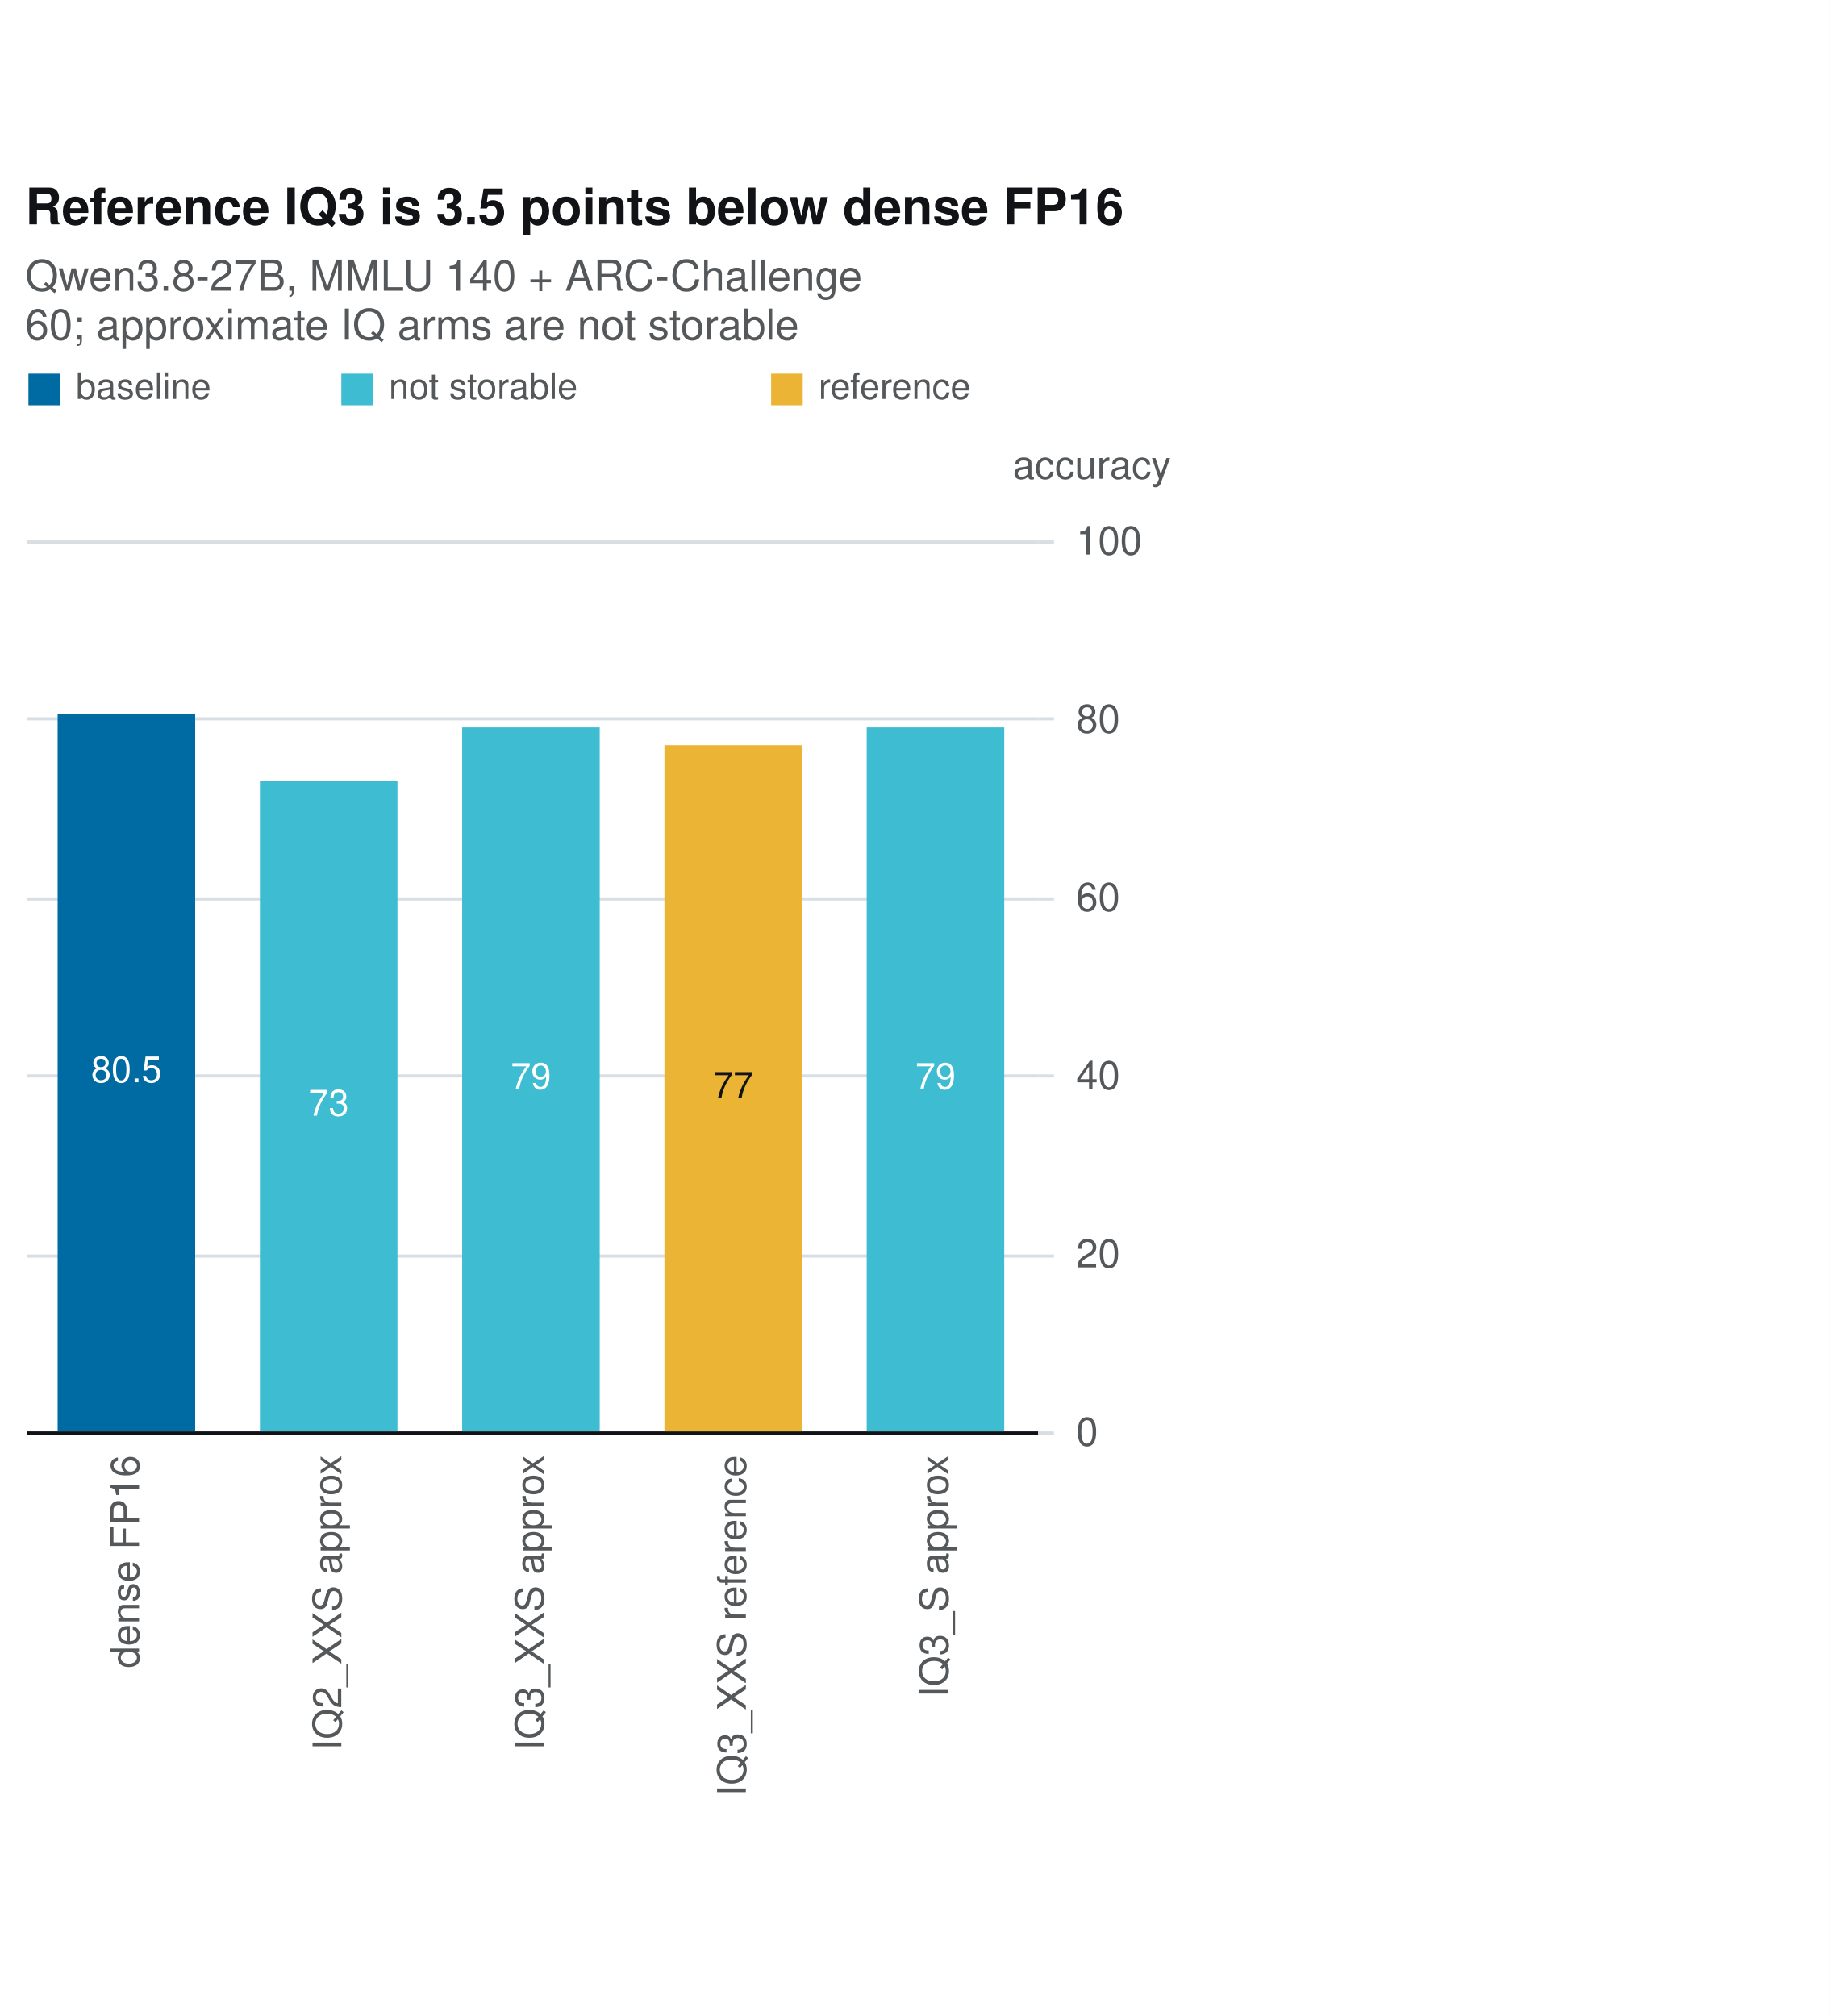
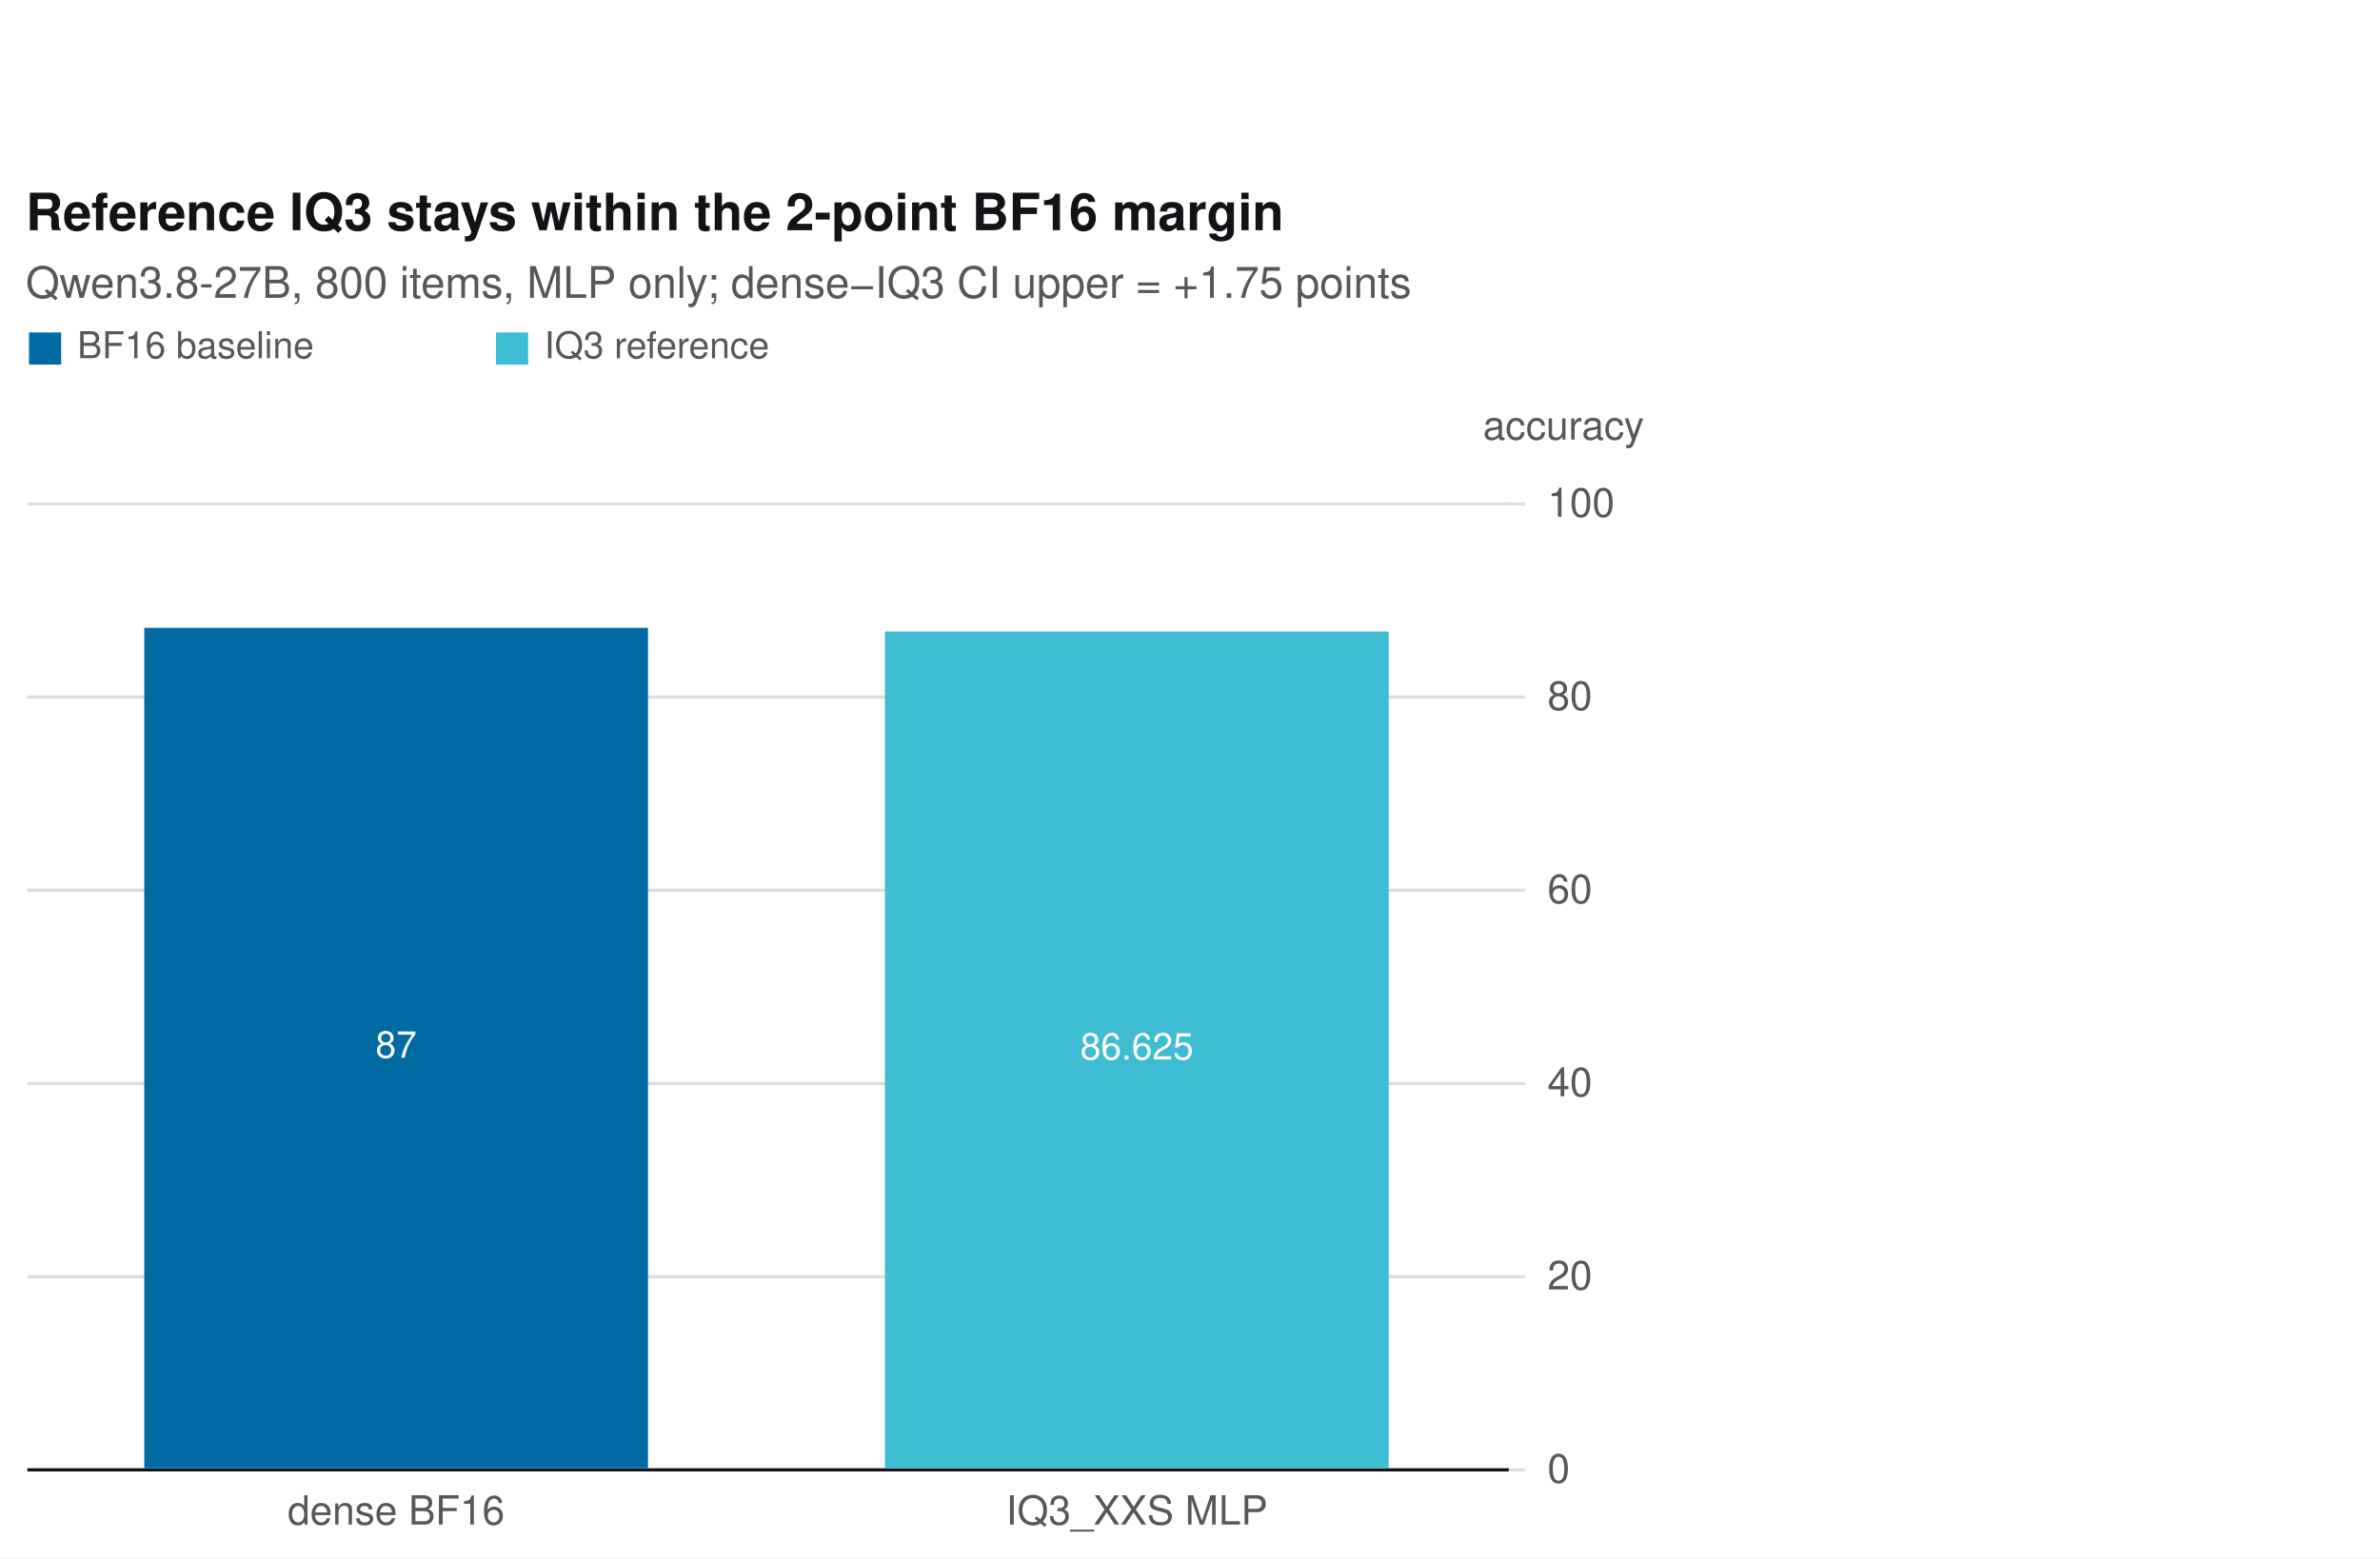
- <svg xmlns="http://www.w3.org/2000/svg" version="1.1" class="marks" width="579" height="638" viewBox="0 0 579 638">
-   <rect width="579" height="638" fill="#ffffff" />
-   <g fill="none" stroke-miterlimit="4" transform="translate(8,171)">
+ <svg xmlns="http://www.w3.org/2000/svg" version="1.1" class="marks" width="739" height="484" viewBox="0 0 739 484">
+   <rect width="739" height="484" fill="#ffffff" />
+   <g fill="none" stroke-miterlimit="4" transform="translate(8,156)">
    <g class="mark-group role-frame root" role="graphics-object" aria-roledescription="group mark container">
      <g transform="translate(0,0)">
-         <path class="background" aria-hidden="true" d="M0,0h320v282h-320Z" />
+         <path class="background" aria-hidden="true" d="M0,0h460v300h-460Z" />
        <g>
          <g class="mark-group role-axis" aria-hidden="true">
-             <g transform="translate(320.5,0.5)">
+             <g transform="translate(460.5,0.5)">
              <path class="background" aria-hidden="true" d="M0,0h0v0h0Z" pointer-events="none" />
              <g>
                <g class="mark-rule role-axis-grid" pointer-events="none">
-                   <line transform="translate(0,282)" x2="-320" y2="0" stroke-width="1" opacity="1" />
-                   <line transform="translate(0,226)" x2="-320" y2="0" stroke="#d8dfe4" stroke-width="1" opacity="1" />
-                   <line transform="translate(0,169)" x2="-320" y2="0" stroke="#d8dfe4" stroke-width="1" opacity="1" />
-                   <line transform="translate(0,113)" x2="-320" y2="0" stroke="#d8dfe4" stroke-width="1" opacity="1" />
-                   <line transform="translate(0,56)" x2="-320" y2="0" stroke="#d8dfe4" stroke-width="1" opacity="1" />
-                   <line transform="translate(0,0)" x2="-320" y2="0" stroke="#d8dfe4" stroke-width="1" opacity="1" />
+                   <line transform="translate(0,300)" x2="-460" y2="0" stroke-width="1" opacity="1" />
+                   <line transform="translate(0,240)" x2="-460" y2="0" stroke="#d8dfe4" stroke-width="1" opacity="1" />
+                   <line transform="translate(0,180)" x2="-460" y2="0" stroke="#d8dfe4" stroke-width="1" opacity="1" />
+                   <line transform="translate(0,120)" x2="-460" y2="0" stroke="#d8dfe4" stroke-width="1" opacity="1" />
+                   <line transform="translate(0,60)" x2="-460" y2="0" stroke="#d8dfe4" stroke-width="1" opacity="1" />
+                   <line transform="translate(0,0)" x2="-460" y2="0" stroke="#d8dfe4" stroke-width="1" opacity="1" />
                </g>
              </g>
              <path class="foreground" aria-hidden="true" d="" pointer-events="none" display="none" />
            </g>
          </g>
-           <g class="mark-group role-axis" role="graphics-symbol" aria-roledescription="axis" aria-label="X-axis for a discrete scale with 5 values: dense FP16, IQ2_XXS approx, IQ3_XXS approx, IQ3_XXS reference, IQ3_S approx">
-             <g transform="translate(0.5,282.5)">
+           <g class="mark-group role-axis" role="graphics-symbol" aria-roledescription="axis" aria-label="X-axis for a discrete scale with 2 values: dense BF16, IQ3_XXS MLP">
+             <g transform="translate(0.5,300.5)">
              <path class="background" aria-hidden="true" d="M0,0h0v0h0Z" pointer-events="none" />
              <g>
                <g class="mark-text role-axis-label" pointer-events="none">
-                   <text text-anchor="end" transform="translate(31.5,7) rotate(270) translate(0,4)" font-family="'Helvetica Neue', Helvetica, Arial, sans-serif" font-size="12.5px" fill="#54585a" opacity="1">dense FP16</text>
-                   <text text-anchor="end" transform="translate(95.5,7) rotate(270) translate(0,4)" font-family="'Helvetica Neue', Helvetica, Arial, sans-serif" font-size="12.5px" fill="#54585a" opacity="1">IQ2_XXS approx</text>
-                   <text text-anchor="end" transform="translate(159.5,7) rotate(270) translate(0,4)" font-family="'Helvetica Neue', Helvetica, Arial, sans-serif" font-size="12.5px" fill="#54585a" opacity="1">IQ3_XXS approx</text>
-                   <text text-anchor="end" transform="translate(223.5,7) rotate(270) translate(0,4)" font-family="'Helvetica Neue', Helvetica, Arial, sans-serif" font-size="12.5px" fill="#54585a" opacity="1">IQ3_XXS reference</text>
-                   <text text-anchor="end" transform="translate(287.5,7) rotate(270) translate(0,4)" font-family="'Helvetica Neue', Helvetica, Arial, sans-serif" font-size="12.5px" fill="#54585a" opacity="1">IQ3_S approx</text>
+                   <text text-anchor="middle" transform="translate(114.5,17)" font-family="'Helvetica Neue', Helvetica, Arial, sans-serif" font-size="12.5px" fill="#54585a" opacity="1">dense BF16</text>
+                   <text text-anchor="middle" transform="translate(344.5,17)" font-family="'Helvetica Neue', Helvetica, Arial, sans-serif" font-size="12.5px" fill="#54585a" opacity="1">IQ3_XXS MLP</text>
                </g>
                <g class="mark-rule role-axis-domain" pointer-events="none">
-                   <line transform="translate(0,0)" x2="320" y2="0" stroke="#121317" stroke-width="1" opacity="1" />
+                   <line transform="translate(0,0)" x2="460" y2="0" stroke="#121317" stroke-width="1" opacity="1" />
                </g>
              </g>
              <path class="foreground" aria-hidden="true" d="" pointer-events="none" display="none" />
            </g>
          </g>
          <g class="mark-group role-axis" role="graphics-symbol" aria-roledescription="axis" aria-label="Y-axis titled 'accuracy' for a linear scale with values from 0 to 100">
-             <g transform="translate(320.5,0.5)">
+             <g transform="translate(460.5,0.5)">
              <path class="background" aria-hidden="true" d="M0,0h0v0h0Z" pointer-events="none" />
              <g>
                <g class="mark-rule role-axis-tick" pointer-events="none">
-                   <line transform="translate(0,282)" x2="5" y2="0" stroke="#d8dfe4" stroke-width="1" opacity="1" />
-                   <line transform="translate(0,226)" x2="5" y2="0" stroke="#d8dfe4" stroke-width="1" opacity="1" />
-                   <line transform="translate(0,169)" x2="5" y2="0" stroke="#d8dfe4" stroke-width="1" opacity="1" />
-                   <line transform="translate(0,113)" x2="5" y2="0" stroke="#d8dfe4" stroke-width="1" opacity="1" />
-                   <line transform="translate(0,56)" x2="5" y2="0" stroke="#d8dfe4" stroke-width="1" opacity="1" />
+                   <line transform="translate(0,300)" x2="5" y2="0" stroke="#d8dfe4" stroke-width="1" opacity="1" />
+                   <line transform="translate(0,240)" x2="5" y2="0" stroke="#d8dfe4" stroke-width="1" opacity="1" />
+                   <line transform="translate(0,180)" x2="5" y2="0" stroke="#d8dfe4" stroke-width="1" opacity="1" />
+                   <line transform="translate(0,120)" x2="5" y2="0" stroke="#d8dfe4" stroke-width="1" opacity="1" />
+                   <line transform="translate(0,60)" x2="5" y2="0" stroke="#d8dfe4" stroke-width="1" opacity="1" />
                  <line transform="translate(0,0)" x2="5" y2="0" stroke="#d8dfe4" stroke-width="1" opacity="1" />
                </g>
                <g class="mark-text role-axis-label" pointer-events="none">
-                   <text text-anchor="start" transform="translate(12,286)" font-family="'Helvetica Neue', Helvetica, Arial, sans-serif" font-size="12.5px" fill="#54585a" opacity="1">0</text>
-                   <text text-anchor="start" transform="translate(12,229.6)" font-family="'Helvetica Neue', Helvetica, Arial, sans-serif" font-size="12.5px" fill="#54585a" opacity="1">20</text>
-                   <text text-anchor="start" transform="translate(12,173.2)" font-family="'Helvetica Neue', Helvetica, Arial, sans-serif" font-size="12.5px" fill="#54585a" opacity="1">40</text>
-                   <text text-anchor="start" transform="translate(12,116.8)" font-family="'Helvetica Neue', Helvetica, Arial, sans-serif" font-size="12.5px" fill="#54585a" opacity="1">60</text>
-                   <text text-anchor="start" transform="translate(12,60.4)" font-family="'Helvetica Neue', Helvetica, Arial, sans-serif" font-size="12.5px" fill="#54585a" opacity="1">80</text>
+                   <text text-anchor="start" transform="translate(12,304)" font-family="'Helvetica Neue', Helvetica, Arial, sans-serif" font-size="12.5px" fill="#54585a" opacity="1">0</text>
+                   <text text-anchor="start" transform="translate(12,244)" font-family="'Helvetica Neue', Helvetica, Arial, sans-serif" font-size="12.5px" fill="#54585a" opacity="1">20</text>
+                   <text text-anchor="start" transform="translate(12,184)" font-family="'Helvetica Neue', Helvetica, Arial, sans-serif" font-size="12.5px" fill="#54585a" opacity="1">40</text>
+                   <text text-anchor="start" transform="translate(12,124)" font-family="'Helvetica Neue', Helvetica, Arial, sans-serif" font-size="12.5px" fill="#54585a" opacity="1">60</text>
+                   <text text-anchor="start" transform="translate(12,64)" font-family="'Helvetica Neue', Helvetica, Arial, sans-serif" font-size="12.5px" fill="#54585a" opacity="1">80</text>
                  <text text-anchor="start" transform="translate(12,4)" font-family="'Helvetica Neue', Helvetica, Arial, sans-serif" font-size="12.5px" fill="#54585a" opacity="1">100</text>
                </g>
                <g class="mark-text role-axis-title" pointer-events="none">
                  <text text-anchor="end" transform="translate(42,-20)" font-family="'Helvetica Neue', Helvetica, Arial, sans-serif" font-size="12.5px" font-weight="400" fill="#54585a" opacity="1">accuracy</text>
                </g>
              </g>
              <path class="foreground" aria-hidden="true" d="" pointer-events="none" display="none" />
            </g>
          </g>
          <g class="mark-rect role-mark layer_0_marks" role="graphics-object" aria-roledescription="rect mark container">
-             <path aria-label="tier: dense FP16; accuracy: 80.5; encoder: baseline" role="graphics-symbol" aria-roledescription="bar" d="M10.24,54.99h43.52v227.01h-43.52Z" fill="#006ba2" />
-             <path aria-label="tier: IQ2_XXS approx; accuracy: 73; encoder: not storable" role="graphics-symbol" aria-roledescription="bar" d="M74.24,76.14h43.52v205.86h-43.52Z" fill="#3ebcd2" />
-             <path aria-label="tier: IQ3_XXS approx; accuracy: 79; encoder: not storable" role="graphics-symbol" aria-roledescription="bar" d="M138.24,59.22h43.52v222.78h-43.52Z" fill="#3ebcd2" />
-             <path aria-label="tier: IQ3_XXS reference; accuracy: 77; encoder: reference" role="graphics-symbol" aria-roledescription="bar" d="M202.24,64.86h43.52v217.14h-43.52Z" fill="#ebb434" />
-             <path aria-label="tier: IQ3_S approx; accuracy: 79; encoder: not storable" role="graphics-symbol" aria-roledescription="bar" d="M266.24,59.22h43.52v222.78h-43.52Z" fill="#3ebcd2" />
+             <path aria-label="tier: dense BF16; accuracy: 87; encoder: BF16 baseline" role="graphics-symbol" aria-roledescription="bar" d="M36.8,39h156.4v261h-156.4Z" fill="#006ba2" />
+             <path aria-label="tier: IQ3_XXS MLP; accuracy: 86.625; encoder: IQ3 reference" role="graphics-symbol" aria-roledescription="bar" d="M266.8,40.125h156.4v259.875h-156.4Z" fill="#3ebcd2" />
          </g>
          <g class="mark-text role-mark layer_1_marks" role="graphics-object" aria-roledescription="text mark container">
-             <text aria-label="tier: dense FP16; accuracy: 80.5; encoder: baseline" role="graphics-symbol" aria-roledescription="text mark" text-anchor="middle" transform="translate(32,171.495)" font-family="'Helvetica Neue', Helvetica, Arial, sans-serif" font-size="11.5px" fill="#ffffff" opacity="1">80.5</text>
-             <text aria-label="tier: IQ2_XXS approx; accuracy: 73; encoder: not storable" role="graphics-symbol" aria-roledescription="text mark" text-anchor="middle" transform="translate(96,182.07)" font-family="'Helvetica Neue', Helvetica, Arial, sans-serif" font-size="11.5px" fill="#ffffff" opacity="1">73</text>
-             <text aria-label="tier: IQ3_XXS approx; accuracy: 79; encoder: not storable" role="graphics-symbol" aria-roledescription="text mark" text-anchor="middle" transform="translate(160,173.61)" font-family="'Helvetica Neue', Helvetica, Arial, sans-serif" font-size="11.5px" fill="#ffffff" opacity="1">79</text>
-             <text aria-label="tier: IQ3_XXS reference; accuracy: 77; encoder: reference" role="graphics-symbol" aria-roledescription="text mark" text-anchor="middle" transform="translate(224,176.43)" font-family="'Helvetica Neue', Helvetica, Arial, sans-serif" font-size="11.5px" fill="#121317" opacity="1">77</text>
-             <text aria-label="tier: IQ3_S approx; accuracy: 79; encoder: not storable" role="graphics-symbol" aria-roledescription="text mark" text-anchor="middle" transform="translate(288,173.61)" font-family="'Helvetica Neue', Helvetica, Arial, sans-serif" font-size="11.5px" fill="#ffffff" opacity="1">79</text>
+             <text aria-label="tier: dense BF16; accuracy: 87; encoder: BF16 baseline" role="graphics-symbol" aria-roledescription="text mark" text-anchor="middle" transform="translate(115,172.5)" font-family="'Helvetica Neue', Helvetica, Arial, sans-serif" font-size="11.5px" fill="#ffffff" opacity="1">87</text>
+             <text aria-label="tier: IQ3_XXS MLP; accuracy: 86.625; encoder: IQ3 reference" role="graphics-symbol" aria-roledescription="text mark" text-anchor="middle" transform="translate(345,173.0625)" font-family="'Helvetica Neue', Helvetica, Arial, sans-serif" font-size="11.5px" fill="#ffffff" opacity="1">86.625</text>
          </g>
-           <g class="mark-group role-legend" role="graphics-symbol" aria-roledescription="legend" aria-label="Symbol legend for fill color with 3 values: baseline, not storable, reference">
+           <g class="mark-group role-legend" role="graphics-symbol" aria-roledescription="legend" aria-label="Symbol legend for fill color with 2 values: BF16 baseline, IQ3 reference">
            <g transform="translate(0,-54)">
-               <path class="background" aria-hidden="true" d="M0,0h333v12h-333Z" pointer-events="none" />
+               <path class="background" aria-hidden="true" d="M0,0h280v12h-280Z" pointer-events="none" />
              <g>
                <g class="mark-group role-legend-entry">
                  <g transform="translate(0,0)">
                    <path class="background" aria-hidden="true" d="M0,0h0v0h0Z" pointer-events="none" />
                    <g>
                      <g class="mark-group role-scope" role="graphics-object" aria-roledescription="group mark container">
                        <g transform="translate(0,0.25)">
-                           <path class="background" aria-hidden="true" d="M0,0h89v11.5h-89Z" pointer-events="none" opacity="1" />
+                           <path class="background" aria-hidden="true" d="M0,0h135v11.5h-135Z" pointer-events="none" opacity="1" />
                          <g>
                            <g class="mark-symbol role-legend-symbol" pointer-events="none">
                              <path transform="translate(6,6)" d="M-5,-5h10v10h-10Z" fill="#006ba2" stroke-width="1.5" opacity="1" />
                            </g>
                            <g class="mark-text role-legend-label" pointer-events="none">
-                               <text text-anchor="start" transform="translate(16,9)" font-family="'Helvetica Neue', Helvetica, Arial, sans-serif" font-size="11.5px" fill="#54585a" opacity="1">baseline</text>
+                               <text text-anchor="start" transform="translate(16,9)" font-family="'Helvetica Neue', Helvetica, Arial, sans-serif" font-size="11.5px" fill="#54585a" opacity="1">BF16 baseline</text>
                            </g>
                          </g>
                          <path class="foreground" aria-hidden="true" d="" pointer-events="none" display="none" />
                        </g>
-                         <g transform="translate(99,0.25)">
-                           <path class="background" aria-hidden="true" d="M0,0h126v11.5h-126Z" pointer-events="none" opacity="1" />
+                         <g transform="translate(145,0.25)">
+                           <path class="background" aria-hidden="true" d="M0,0h135v11.5h-135Z" pointer-events="none" opacity="1" />
                          <g>
                            <g class="mark-symbol role-legend-symbol" pointer-events="none">
                              <path transform="translate(6,6)" d="M-5,-5h10v10h-10Z" fill="#3ebcd2" stroke-width="1.5" opacity="1" />
                            </g>
                            <g class="mark-text role-legend-label" pointer-events="none">
-                               <text text-anchor="start" transform="translate(16,9)" font-family="'Helvetica Neue', Helvetica, Arial, sans-serif" font-size="11.5px" fill="#54585a" opacity="1">not storable</text>
-                             </g>
-                           </g>
-                           <path class="foreground" aria-hidden="true" d="" pointer-events="none" display="none" />
-                         </g>
-                         <g transform="translate(235,0.25)">
-                           <path class="background" aria-hidden="true" d="M0,0h98v11.5h-98Z" pointer-events="none" opacity="1" />
-                           <g>
-                             <g class="mark-symbol role-legend-symbol" pointer-events="none">
-                               <path transform="translate(6,6)" d="M-5,-5h10v10h-10Z" fill="#ebb434" stroke-width="1.5" opacity="1" />
-                             </g>
-                             <g class="mark-text role-legend-label" pointer-events="none">
-                               <text text-anchor="start" transform="translate(16,9)" font-family="'Helvetica Neue', Helvetica, Arial, sans-serif" font-size="11.5px" fill="#54585a" opacity="1">reference</text>
+                               <text text-anchor="start" transform="translate(16,9)" font-family="'Helvetica Neue', Helvetica, Arial, sans-serif" font-size="11.5px" fill="#54585a" opacity="1">IQ3 reference</text>
                            </g>
                          </g>
                          <path class="foreground" aria-hidden="true" d="" pointer-events="none" display="none" />
                        </g>
                      </g>
                    </g>
                    <path class="foreground" aria-hidden="true" d="" pointer-events="none" display="none" />
                  </g>
                </g>
              </g>
              <path class="foreground" aria-hidden="true" d="" pointer-events="none" display="none" />
            </g>
          </g>
          <g class="mark-group role-title">
-             <g transform="translate(0,-113)">
+             <g transform="translate(0,-97.5)">
              <path class="background" aria-hidden="true" d="M0,0h0v0h0Z" pointer-events="none" />
              <g>
-                 <g class="mark-text role-title-text" role="graphics-symbol" aria-roledescription="title" aria-label="Title text 'Reference IQ3 is 3.5 points below dense FP16'" pointer-events="none">
-                   <text text-anchor="start" transform="translate(0,13)" font-family="'Helvetica Neue', Helvetica, Arial, sans-serif" font-size="16px" font-weight="700" fill="#121317" opacity="1">Reference IQ3 is 3.5 points below dense FP16</text>
+                 <g class="mark-text role-title-text" role="graphics-symbol" aria-roledescription="title" aria-label="Title text 'Reference IQ3 stays within the 2-point BF16 margin'" pointer-events="none">
+                   <text text-anchor="start" transform="translate(0,13)" font-family="'Helvetica Neue', Helvetica, Arial, sans-serif" font-size="16px" font-weight="700" fill="#121317" opacity="1">Reference IQ3 stays within the 2-point BF16 margin</text>
                </g>
-                 <g class="mark-text role-title-subtitle" role="graphics-symbol" aria-roledescription="subtitle" aria-label="Subtitle text 'Qwen3.8-27B, MMLU 140 + ARC-Challenge 60; approximate IQ arms are not storable'" pointer-events="none">
-                   <text text-anchor="start" transform="translate(0,34)" font-family="'Helvetica Neue', Helvetica, Arial, sans-serif" font-size="13.5px" fill="#54585a" opacity="1">
-                     <tspan>Qwen3.8-27B, MMLU 140 + ARC-Challenge</tspan>
-                     <tspan x="0" dy="15.5">60; approximate IQ arms are not storable</tspan>
-                   </text>
+                 <g class="mark-text role-title-subtitle" role="graphics-symbol" aria-roledescription="subtitle" aria-label="Subtitle text 'Qwen3.8-27B, 800 items, MLP only; dense−IQ3 CI upper = +1.75 points'" pointer-events="none">
+                   <text text-anchor="start" transform="translate(0,34)" font-family="'Helvetica Neue', Helvetica, Arial, sans-serif" font-size="13.5px" fill="#54585a" opacity="1">Qwen3.8-27B, 800 items, MLP only; dense−IQ3 CI upper = +1.75 points</text>
                </g>
              </g>
              <path class="foreground" aria-hidden="true" d="" pointer-events="none" display="none" />
            </g>
          </g>
        </g>
        <path class="foreground" aria-hidden="true" d="" display="none" />
      </g>
    </g>
  </g>
</svg>
